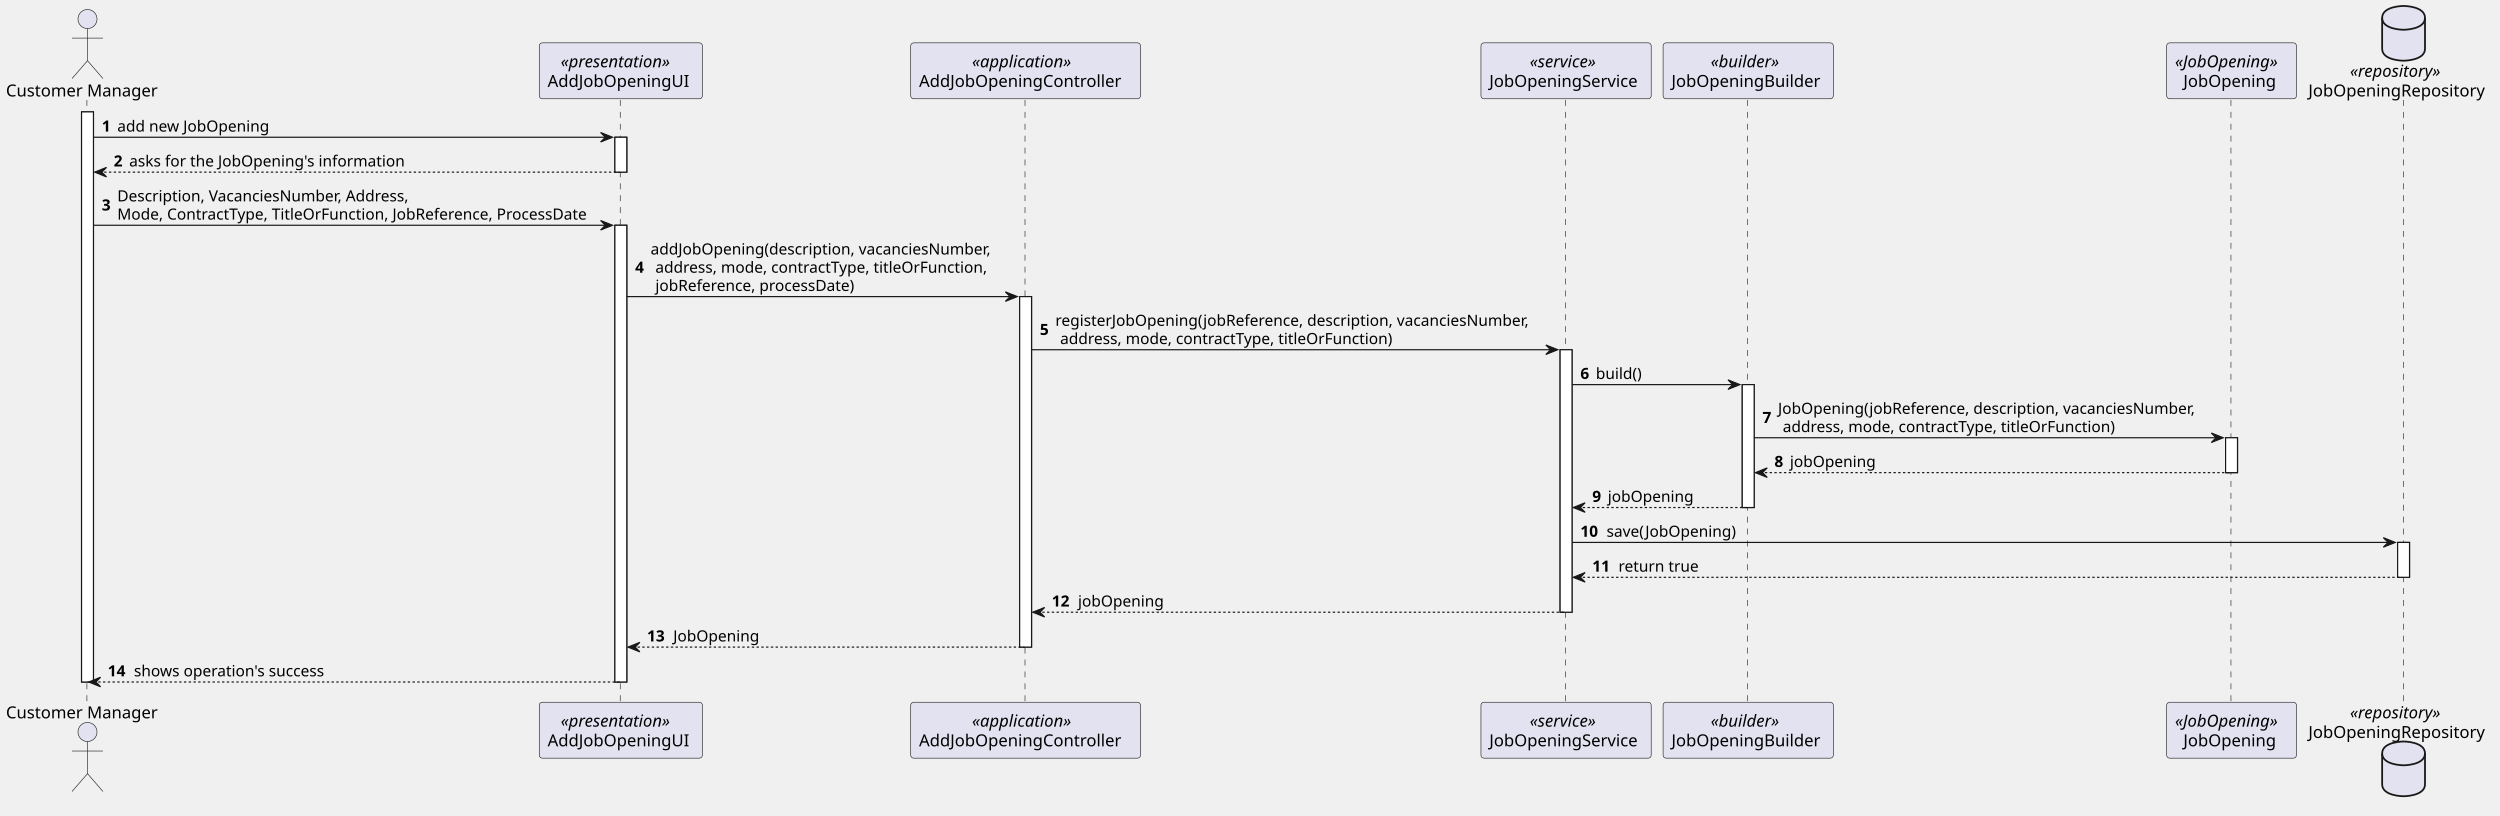
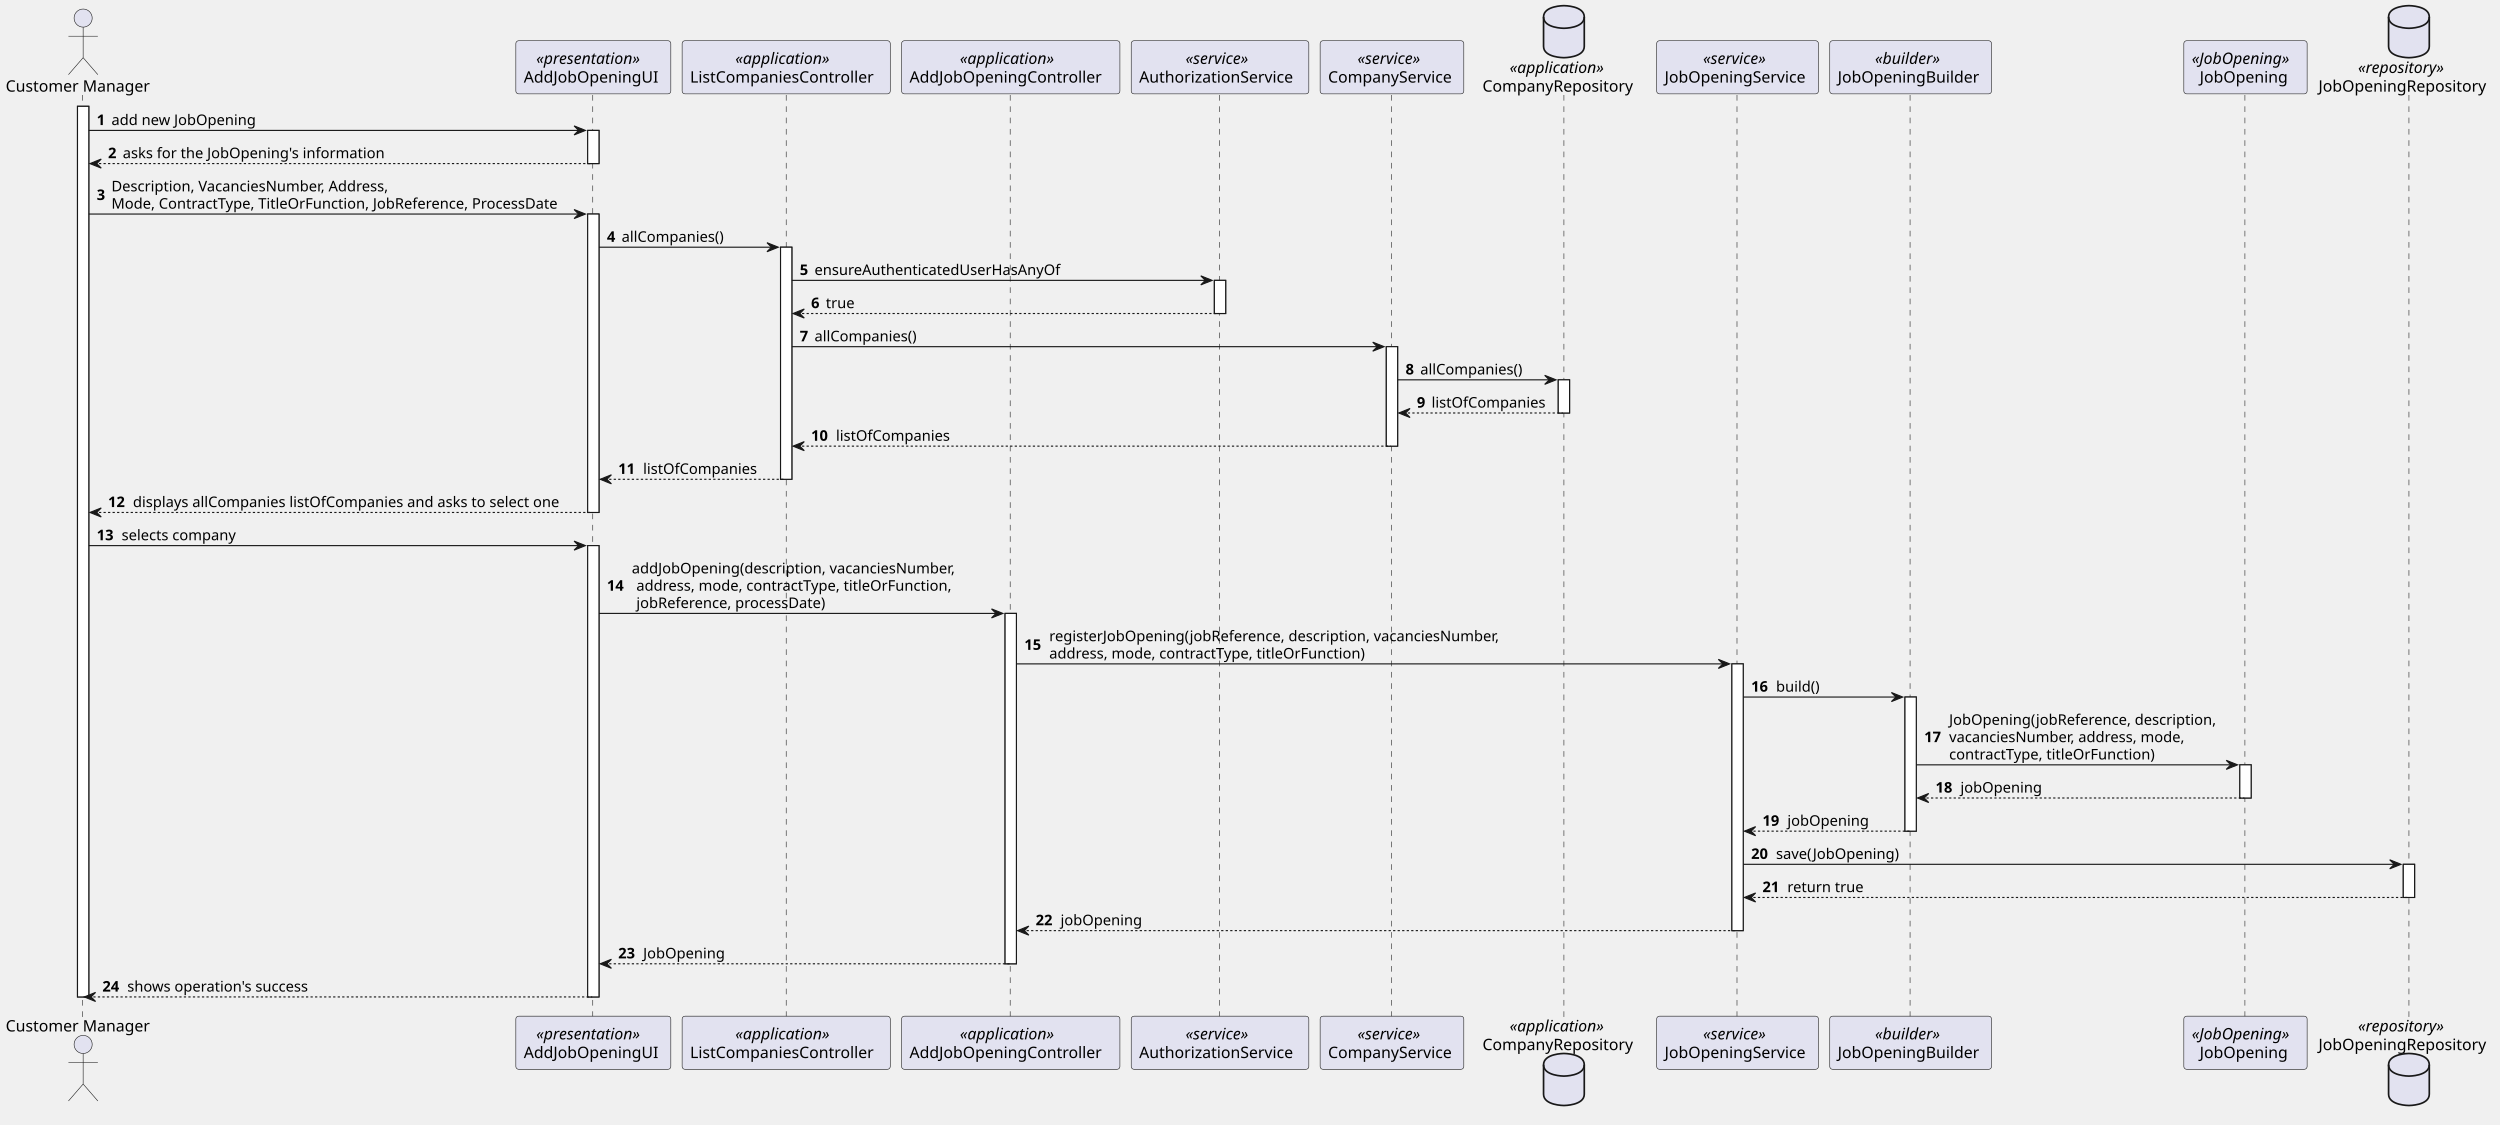
- <svg xmlns="http://www.w3.org/2000/svg" contentStyleType="text/css" height="685px" preserveAspectRatio="none" style="width:2100px;height:685px;background:#FFFFFF;" version="1.1" viewBox="0 0 2100 685" width="2100px" zoomAndPan="magnify">
+ <svg xmlns="http://www.w3.org/2000/svg" contentStyleType="text/css" height="994px" preserveAspectRatio="none" style="width:2210px;height:994px;background:#FFFFFF;" version="1.1" viewBox="0 0 2210 994" width="2210px" zoomAndPan="magnify">
  <defs />
  <g>
-     <rect fill="#FFFFFF" height="478.9" style="stroke:#181818;stroke-width:1.0;" width="10" x="68.5" y="93.977" />
-     <rect fill="#FFFFFF" height="29.311" style="stroke:#181818;stroke-width:1.0;" width="10" x="516.5" y="115.287" />
-     <rect fill="#FFFFFF" height="383.658" style="stroke:#181818;stroke-width:1.0;" width="10" x="516.5" y="189.219" />
-     <rect fill="#FFFFFF" height="294.416" style="stroke:#181818;stroke-width:1.0;" width="10" x="856.5" y="249.15" />
-     <rect fill="#FFFFFF" height="220.484" style="stroke:#181818;stroke-width:1.0;" width="10" x="1310.5" y="293.772" />
-     <rect fill="#FFFFFF" height="103.242" style="stroke:#181818;stroke-width:1.0;" width="10" x="1463.5" y="323.082" />
-     <rect fill="#FFFFFF" height="29.311" style="stroke:#181818;stroke-width:1.0;" width="10" x="1869.5" y="367.703" />
-     <rect fill="#FFFFFF" height="29.311" style="stroke:#181818;stroke-width:1.0;" width="10" x="2014" y="455.635" />
-     <line style="stroke:#181818;stroke-width:0.5;stroke-dasharray:5.0,5.0;" x1="73" x2="73" y1="83.977" y2="590.877" />
-     <line style="stroke:#181818;stroke-width:0.5;stroke-dasharray:5.0,5.0;" x1="521" x2="521" y1="83.977" y2="590.877" />
-     <line style="stroke:#181818;stroke-width:0.5;stroke-dasharray:5.0,5.0;" x1="861" x2="861" y1="83.977" y2="590.877" />
-     <line style="stroke:#181818;stroke-width:0.5;stroke-dasharray:5.0,5.0;" x1="1315" x2="1315" y1="83.977" y2="590.877" />
-     <line style="stroke:#181818;stroke-width:0.5;stroke-dasharray:5.0,5.0;" x1="1468" x2="1468" y1="83.977" y2="590.877" />
-     <line style="stroke:#181818;stroke-width:0.5;stroke-dasharray:5.0,5.0;" x1="1874" x2="1874" y1="83.977" y2="590.877" />
-     <line style="stroke:#181818;stroke-width:0.5;stroke-dasharray:5.0,5.0;" x1="2019" x2="2019" y1="83.977" y2="590.877" />
+     <rect fill="#FFFFFF" height="787.316" style="stroke:#181818;stroke-width:1.0;" width="10" x="68.5" y="93.977" />
+     <rect fill="#FFFFFF" height="29.311" style="stroke:#181818;stroke-width:1.0;" width="10" x="519.5" y="115.287" />
+     <rect fill="#FFFFFF" height="263.795" style="stroke:#181818;stroke-width:1.0;" width="10" x="519.5" y="189.219" />
+     <rect fill="#FFFFFF" height="398.969" style="stroke:#181818;stroke-width:1.0;" width="10" x="519.5" y="482.324" />
+     <rect fill="#FFFFFF" height="205.174" style="stroke:#181818;stroke-width:1.0;" width="10" x="690" y="218.529" />
+     <rect fill="#FFFFFF" height="309.727" style="stroke:#181818;stroke-width:1.0;" width="10" x="888.5" y="542.256" />
+     <rect fill="#FFFFFF" height="29.311" style="stroke:#181818;stroke-width:1.0;" width="10" x="1073.5" y="247.84" />
+     <rect fill="#FFFFFF" height="87.932" style="stroke:#181818;stroke-width:1.0;" width="10" x="1225.5" y="306.461" />
+     <rect fill="#FFFFFF" height="29.311" style="stroke:#181818;stroke-width:1.0;" width="10" x="1377.5" y="335.772" />
+     <rect fill="#FFFFFF" height="235.795" style="stroke:#181818;stroke-width:1.0;" width="10" x="1531" y="586.877" />
+     <rect fill="#FFFFFF" height="118.553" style="stroke:#181818;stroke-width:1.0;" width="10" x="1684" y="616.188" />
+     <rect fill="#FFFFFF" height="29.311" style="stroke:#181818;stroke-width:1.0;" width="10" x="1980" y="676.119" />
+     <rect fill="#FFFFFF" height="29.311" style="stroke:#181818;stroke-width:1.0;" width="10" x="2124.5" y="764.051" />
+     <line style="stroke:#181818;stroke-width:0.5;stroke-dasharray:5.0,5.0;" x1="73" x2="73" y1="83.977" y2="899.293" />
+     <line style="stroke:#181818;stroke-width:0.5;stroke-dasharray:5.0,5.0;" x1="524" x2="524" y1="83.977" y2="899.293" />
+     <line style="stroke:#181818;stroke-width:0.5;stroke-dasharray:5.0,5.0;" x1="695" x2="695" y1="83.977" y2="899.293" />
+     <line style="stroke:#181818;stroke-width:0.5;stroke-dasharray:5.0,5.0;" x1="893" x2="893" y1="83.977" y2="899.293" />
+     <line style="stroke:#181818;stroke-width:0.5;stroke-dasharray:5.0,5.0;" x1="1078" x2="1078" y1="83.977" y2="899.293" />
+     <line style="stroke:#181818;stroke-width:0.5;stroke-dasharray:5.0,5.0;" x1="1230" x2="1230" y1="83.977" y2="899.293" />
+     <line style="stroke:#181818;stroke-width:0.5;stroke-dasharray:5.0,5.0;" x1="1382.5" x2="1382.5" y1="83.977" y2="899.293" />
+     <line style="stroke:#181818;stroke-width:0.5;stroke-dasharray:5.0,5.0;" x1="1535.5" x2="1535.5" y1="83.977" y2="899.293" />
+     <line style="stroke:#181818;stroke-width:0.5;stroke-dasharray:5.0,5.0;" x1="1688.5" x2="1688.5" y1="83.977" y2="899.293" />
+     <line style="stroke:#181818;stroke-width:0.5;stroke-dasharray:5.0,5.0;" x1="1984.5" x2="1984.5" y1="83.977" y2="899.293" />
+     <line style="stroke:#181818;stroke-width:0.5;stroke-dasharray:5.0,5.0;" x1="2129.5" x2="2129.5" y1="83.977" y2="899.293" />
    <text fill="#000000" font-family="sans-serif" font-size="14" lengthAdjust="spacing" textLength="131" x="5" y="81.023">Customer Manager</text>
    <ellipse cx="73.5" cy="15.988" fill="#E2E2F0" rx="8" ry="8" style="stroke:#181818;stroke-width:0.5;" />
    <path d="M73.5,23.988 L73.5,50.988 M60.5,31.988 L86.5,31.988 M73.5,50.988 L60.5,65.988 M73.5,50.988 L86.5,65.988 " fill="none" style="stroke:#181818;stroke-width:0.5;" />
-     <text fill="#000000" font-family="sans-serif" font-size="14" lengthAdjust="spacing" textLength="131" x="5" y="603.412">Customer Manager</text>
-     <ellipse cx="73.5" cy="614.865" fill="#E2E2F0" rx="8" ry="8" style="stroke:#181818;stroke-width:0.5;" />
-     <path d="M73.5,622.865 L73.5,649.865 M60.5,630.865 L86.5,630.865 M73.5,649.865 L60.5,664.865 M73.5,649.865 L86.5,664.865 " fill="none" style="stroke:#181818;stroke-width:0.5;" />
-     <rect fill="#E2E2F0" height="46.977" rx="2.5" ry="2.5" style="stroke:#181818;stroke-width:0.5;" width="137" x="453" y="36" />
-     <text fill="#000000" font-family="sans-serif" font-size="14" font-style="italic" lengthAdjust="spacing" textLength="101" x="471" y="56.535">«presentation»</text>
-     <text fill="#000000" font-family="sans-serif" font-size="14" lengthAdjust="spacing" textLength="123" x="460" y="73.023">AddJobOpeningUI</text>
-     <rect fill="#E2E2F0" height="46.977" rx="2.5" ry="2.5" style="stroke:#181818;stroke-width:0.5;" width="137" x="453" y="589.877" />
-     <text fill="#000000" font-family="sans-serif" font-size="14" font-style="italic" lengthAdjust="spacing" textLength="101" x="471" y="610.412">«presentation»</text>
-     <text fill="#000000" font-family="sans-serif" font-size="14" lengthAdjust="spacing" textLength="123" x="460" y="626.9">AddJobOpeningUI</text>
-     <rect fill="#E2E2F0" height="46.977" rx="2.5" ry="2.5" style="stroke:#181818;stroke-width:0.5;" width="193" x="765" y="36" />
-     <text fill="#000000" font-family="sans-serif" font-size="14" font-style="italic" lengthAdjust="spacing" textLength="90" x="816.5" y="56.535">«application»</text>
-     <text fill="#000000" font-family="sans-serif" font-size="14" lengthAdjust="spacing" textLength="179" x="772" y="73.023">AddJobOpeningController</text>
-     <rect fill="#E2E2F0" height="46.977" rx="2.5" ry="2.5" style="stroke:#181818;stroke-width:0.5;" width="193" x="765" y="589.877" />
-     <text fill="#000000" font-family="sans-serif" font-size="14" font-style="italic" lengthAdjust="spacing" textLength="90" x="816.5" y="610.412">«application»</text>
-     <text fill="#000000" font-family="sans-serif" font-size="14" lengthAdjust="spacing" textLength="179" x="772" y="626.9">AddJobOpeningController</text>
-     <rect fill="#E2E2F0" height="46.977" rx="2.5" ry="2.5" style="stroke:#181818;stroke-width:0.5;" width="143" x="1244" y="36" />
-     <text fill="#000000" font-family="sans-serif" font-size="14" font-style="italic" lengthAdjust="spacing" textLength="61" x="1285" y="56.535">«service»</text>
-     <text fill="#000000" font-family="sans-serif" font-size="14" lengthAdjust="spacing" textLength="129" x="1251" y="73.023">JobOpeningService</text>
-     <rect fill="#E2E2F0" height="46.977" rx="2.5" ry="2.5" style="stroke:#181818;stroke-width:0.5;" width="143" x="1244" y="589.877" />
-     <text fill="#000000" font-family="sans-serif" font-size="14" font-style="italic" lengthAdjust="spacing" textLength="61" x="1285" y="610.412">«service»</text>
-     <text fill="#000000" font-family="sans-serif" font-size="14" lengthAdjust="spacing" textLength="129" x="1251" y="626.9">JobOpeningService</text>
-     <rect fill="#E2E2F0" height="46.977" rx="2.5" ry="2.5" style="stroke:#181818;stroke-width:0.5;" width="143" x="1397" y="36" />
-     <text fill="#000000" font-family="sans-serif" font-size="14" font-style="italic" lengthAdjust="spacing" textLength="63" x="1437" y="56.535">«builder»</text>
-     <text fill="#000000" font-family="sans-serif" font-size="14" lengthAdjust="spacing" textLength="129" x="1404" y="73.023">JobOpeningBuilder</text>
-     <rect fill="#E2E2F0" height="46.977" rx="2.5" ry="2.5" style="stroke:#181818;stroke-width:0.5;" width="143" x="1397" y="589.877" />
-     <text fill="#000000" font-family="sans-serif" font-size="14" font-style="italic" lengthAdjust="spacing" textLength="63" x="1437" y="610.412">«builder»</text>
-     <text fill="#000000" font-family="sans-serif" font-size="14" lengthAdjust="spacing" textLength="129" x="1404" y="626.9">JobOpeningBuilder</text>
-     <rect fill="#E2E2F0" height="46.977" rx="2.5" ry="2.5" style="stroke:#181818;stroke-width:0.5;" width="109" x="1820" y="36" />
-     <text fill="#000000" font-family="sans-serif" font-size="14" font-style="italic" lengthAdjust="spacing" textLength="95" x="1827" y="56.535">«JobOpening»</text>
-     <text fill="#000000" font-family="sans-serif" font-size="14" lengthAdjust="spacing" textLength="81" x="1834" y="73.023">JobOpening</text>
-     <rect fill="#E2E2F0" height="46.977" rx="2.5" ry="2.5" style="stroke:#181818;stroke-width:0.5;" width="109" x="1820" y="589.877" />
-     <text fill="#000000" font-family="sans-serif" font-size="14" font-style="italic" lengthAdjust="spacing" textLength="95" x="1827" y="610.412">«JobOpening»</text>
-     <text fill="#000000" font-family="sans-serif" font-size="14" lengthAdjust="spacing" textLength="81" x="1834" y="626.9">JobOpening</text>
-     <text fill="#000000" font-family="sans-serif" font-size="14" font-style="italic" lengthAdjust="spacing" textLength="84" x="1974" y="64.535">«repository»</text>
-     <text fill="#000000" font-family="sans-serif" font-size="14" lengthAdjust="spacing" textLength="154" x="1939" y="81.023">JobOpeningRepository</text>
-     <path d="M2001,15 C2001,5 2019,5 2019,5 C2019,5 2037,5 2037,15 L2037,41 C2037,51 2019,51 2019,51 C2019,51 2001,51 2001,41 L2001,15 " fill="#E2E2F0" style="stroke:#181818;stroke-width:1.5;" />
-     <path d="M2001,15 C2001,25 2019,25 2019,25 C2019,25 2037,25 2037,15 " fill="none" style="stroke:#181818;stroke-width:1.5;" />
-     <text fill="#000000" font-family="sans-serif" font-size="14" font-style="italic" lengthAdjust="spacing" textLength="84" x="1974" y="603.412">«repository»</text>
-     <text fill="#000000" font-family="sans-serif" font-size="14" lengthAdjust="spacing" textLength="154" x="1939" y="619.9">JobOpeningRepository</text>
-     <path d="M2001,632.854 C2001,622.854 2019,622.854 2019,622.854 C2019,622.854 2037,622.854 2037,632.854 L2037,658.854 C2037,668.854 2019,668.854 2019,668.854 C2019,668.854 2001,668.854 2001,658.854 L2001,632.854 " fill="#E2E2F0" style="stroke:#181818;stroke-width:1.5;" />
-     <path d="M2001,632.854 C2001,642.854 2019,642.854 2019,642.854 C2019,642.854 2037,642.854 2037,632.854 " fill="none" style="stroke:#181818;stroke-width:1.5;" />
-     <rect fill="#FFFFFF" height="478.9" style="stroke:#181818;stroke-width:1.0;" width="10" x="68.5" y="93.977" />
-     <rect fill="#FFFFFF" height="29.311" style="stroke:#181818;stroke-width:1.0;" width="10" x="516.5" y="115.287" />
-     <rect fill="#FFFFFF" height="383.658" style="stroke:#181818;stroke-width:1.0;" width="10" x="516.5" y="189.219" />
-     <rect fill="#FFFFFF" height="294.416" style="stroke:#181818;stroke-width:1.0;" width="10" x="856.5" y="249.15" />
-     <rect fill="#FFFFFF" height="220.484" style="stroke:#181818;stroke-width:1.0;" width="10" x="1310.5" y="293.772" />
-     <rect fill="#FFFFFF" height="103.242" style="stroke:#181818;stroke-width:1.0;" width="10" x="1463.5" y="323.082" />
-     <rect fill="#FFFFFF" height="29.311" style="stroke:#181818;stroke-width:1.0;" width="10" x="1869.5" y="367.703" />
-     <rect fill="#FFFFFF" height="29.311" style="stroke:#181818;stroke-width:1.0;" width="10" x="2014" y="455.635" />
-     <polygon fill="#181818" points="504.5,111.287,514.5,115.287,504.5,119.287,508.5,115.287" style="stroke:#181818;stroke-width:1.0;" />
-     <line style="stroke:#181818;stroke-width:1.0;" x1="78.5" x2="510.5" y1="115.287" y2="115.287" />
+     <text fill="#000000" font-family="sans-serif" font-size="14" lengthAdjust="spacing" textLength="131" x="5" y="911.828">Customer Manager</text>
+     <ellipse cx="73.5" cy="923.281" fill="#E2E2F0" rx="8" ry="8" style="stroke:#181818;stroke-width:0.5;" />
+     <path d="M73.5,931.281 L73.5,958.281 M60.5,939.281 L86.5,939.281 M73.5,958.281 L60.5,973.281 M73.5,958.281 L86.5,973.281 " fill="none" style="stroke:#181818;stroke-width:0.5;" />
+     <rect fill="#E2E2F0" height="46.977" rx="2.5" ry="2.5" style="stroke:#181818;stroke-width:0.5;" width="137" x="456" y="36" />
+     <text fill="#000000" font-family="sans-serif" font-size="14" font-style="italic" lengthAdjust="spacing" textLength="101" x="474" y="56.535">«presentation»</text>
+     <text fill="#000000" font-family="sans-serif" font-size="14" lengthAdjust="spacing" textLength="123" x="463" y="73.023">AddJobOpeningUI</text>
+     <rect fill="#E2E2F0" height="46.977" rx="2.5" ry="2.5" style="stroke:#181818;stroke-width:0.5;" width="137" x="456" y="898.293" />
+     <text fill="#000000" font-family="sans-serif" font-size="14" font-style="italic" lengthAdjust="spacing" textLength="101" x="474" y="918.828">«presentation»</text>
+     <text fill="#000000" font-family="sans-serif" font-size="14" lengthAdjust="spacing" textLength="123" x="463" y="935.316">AddJobOpeningUI</text>
+     <rect fill="#E2E2F0" height="46.977" rx="2.5" ry="2.5" style="stroke:#181818;stroke-width:0.5;" width="184" x="603" y="36" />
+     <text fill="#000000" font-family="sans-serif" font-size="14" font-style="italic" lengthAdjust="spacing" textLength="90" x="650" y="56.535">«application»</text>
+     <text fill="#000000" font-family="sans-serif" font-size="14" lengthAdjust="spacing" textLength="170" x="610" y="73.023">ListCompaniesController</text>
+     <rect fill="#E2E2F0" height="46.977" rx="2.5" ry="2.5" style="stroke:#181818;stroke-width:0.5;" width="184" x="603" y="898.293" />
+     <text fill="#000000" font-family="sans-serif" font-size="14" font-style="italic" lengthAdjust="spacing" textLength="90" x="650" y="918.828">«application»</text>
+     <text fill="#000000" font-family="sans-serif" font-size="14" lengthAdjust="spacing" textLength="170" x="610" y="935.316">ListCompaniesController</text>
+     <rect fill="#E2E2F0" height="46.977" rx="2.5" ry="2.5" style="stroke:#181818;stroke-width:0.5;" width="193" x="797" y="36" />
+     <text fill="#000000" font-family="sans-serif" font-size="14" font-style="italic" lengthAdjust="spacing" textLength="90" x="848.5" y="56.535">«application»</text>
+     <text fill="#000000" font-family="sans-serif" font-size="14" lengthAdjust="spacing" textLength="179" x="804" y="73.023">AddJobOpeningController</text>
+     <rect fill="#E2E2F0" height="46.977" rx="2.5" ry="2.5" style="stroke:#181818;stroke-width:0.5;" width="193" x="797" y="898.293" />
+     <text fill="#000000" font-family="sans-serif" font-size="14" font-style="italic" lengthAdjust="spacing" textLength="90" x="848.5" y="918.828">«application»</text>
+     <text fill="#000000" font-family="sans-serif" font-size="14" lengthAdjust="spacing" textLength="179" x="804" y="935.316">AddJobOpeningController</text>
+     <rect fill="#E2E2F0" height="46.977" rx="2.5" ry="2.5" style="stroke:#181818;stroke-width:0.5;" width="157" x="1000" y="36" />
+     <text fill="#000000" font-family="sans-serif" font-size="14" font-style="italic" lengthAdjust="spacing" textLength="61" x="1048" y="56.535">«service»</text>
+     <text fill="#000000" font-family="sans-serif" font-size="14" lengthAdjust="spacing" textLength="143" x="1007" y="73.023">AuthorizationService</text>
+     <rect fill="#E2E2F0" height="46.977" rx="2.5" ry="2.5" style="stroke:#181818;stroke-width:0.5;" width="157" x="1000" y="898.293" />
+     <text fill="#000000" font-family="sans-serif" font-size="14" font-style="italic" lengthAdjust="spacing" textLength="61" x="1048" y="918.828">«service»</text>
+     <text fill="#000000" font-family="sans-serif" font-size="14" lengthAdjust="spacing" textLength="143" x="1007" y="935.316">AuthorizationService</text>
+     <rect fill="#E2E2F0" height="46.977" rx="2.5" ry="2.5" style="stroke:#181818;stroke-width:0.5;" width="127" x="1167" y="36" />
+     <text fill="#000000" font-family="sans-serif" font-size="14" font-style="italic" lengthAdjust="spacing" textLength="61" x="1200" y="56.535">«service»</text>
+     <text fill="#000000" font-family="sans-serif" font-size="14" lengthAdjust="spacing" textLength="113" x="1174" y="73.023">CompanyService</text>
+     <rect fill="#E2E2F0" height="46.977" rx="2.5" ry="2.5" style="stroke:#181818;stroke-width:0.5;" width="127" x="1167" y="898.293" />
+     <text fill="#000000" font-family="sans-serif" font-size="14" font-style="italic" lengthAdjust="spacing" textLength="61" x="1200" y="918.828">«service»</text>
+     <text fill="#000000" font-family="sans-serif" font-size="14" lengthAdjust="spacing" textLength="113" x="1174" y="935.316">CompanyService</text>
+     <text fill="#000000" font-family="sans-serif" font-size="14" font-style="italic" lengthAdjust="spacing" textLength="90" x="1334.5" y="64.535">«application»</text>
+     <text fill="#000000" font-family="sans-serif" font-size="14" lengthAdjust="spacing" textLength="138" x="1310.5" y="81.023">CompanyRepository</text>
+     <path d="M1364.5,15 C1364.5,5 1382.5,5 1382.5,5 C1382.5,5 1400.5,5 1400.5,15 L1400.5,41 C1400.5,51 1382.5,51 1382.5,51 C1382.5,51 1364.5,51 1364.5,41 L1364.5,15 " fill="#E2E2F0" style="stroke:#181818;stroke-width:1.5;" />
+     <path d="M1364.5,15 C1364.5,25 1382.5,25 1382.5,25 C1382.5,25 1400.5,25 1400.5,15 " fill="none" style="stroke:#181818;stroke-width:1.5;" />
+     <text fill="#000000" font-family="sans-serif" font-size="14" font-style="italic" lengthAdjust="spacing" textLength="90" x="1334.5" y="911.828">«application»</text>
+     <text fill="#000000" font-family="sans-serif" font-size="14" lengthAdjust="spacing" textLength="138" x="1310.5" y="928.316">CompanyRepository</text>
+     <path d="M1364.5,941.269 C1364.5,931.269 1382.5,931.269 1382.5,931.269 C1382.5,931.269 1400.5,931.269 1400.5,941.269 L1400.5,967.269 C1400.5,977.269 1382.5,977.269 1382.5,977.269 C1382.5,977.269 1364.5,977.269 1364.5,967.269 L1364.5,941.269 " fill="#E2E2F0" style="stroke:#181818;stroke-width:1.5;" />
+     <path d="M1364.5,941.269 C1364.5,951.269 1382.5,951.269 1382.5,951.269 C1382.5,951.269 1400.5,951.269 1400.5,941.269 " fill="none" style="stroke:#181818;stroke-width:1.5;" />
+     <rect fill="#E2E2F0" height="46.977" rx="2.5" ry="2.5" style="stroke:#181818;stroke-width:0.5;" width="143" x="1464.5" y="36" />
+     <text fill="#000000" font-family="sans-serif" font-size="14" font-style="italic" lengthAdjust="spacing" textLength="61" x="1505.5" y="56.535">«service»</text>
+     <text fill="#000000" font-family="sans-serif" font-size="14" lengthAdjust="spacing" textLength="129" x="1471.5" y="73.023">JobOpeningService</text>
+     <rect fill="#E2E2F0" height="46.977" rx="2.5" ry="2.5" style="stroke:#181818;stroke-width:0.5;" width="143" x="1464.5" y="898.293" />
+     <text fill="#000000" font-family="sans-serif" font-size="14" font-style="italic" lengthAdjust="spacing" textLength="61" x="1505.5" y="918.828">«service»</text>
+     <text fill="#000000" font-family="sans-serif" font-size="14" lengthAdjust="spacing" textLength="129" x="1471.5" y="935.316">JobOpeningService</text>
+     <rect fill="#E2E2F0" height="46.977" rx="2.5" ry="2.5" style="stroke:#181818;stroke-width:0.5;" width="143" x="1617.5" y="36" />
+     <text fill="#000000" font-family="sans-serif" font-size="14" font-style="italic" lengthAdjust="spacing" textLength="63" x="1657.5" y="56.535">«builder»</text>
+     <text fill="#000000" font-family="sans-serif" font-size="14" lengthAdjust="spacing" textLength="129" x="1624.5" y="73.023">JobOpeningBuilder</text>
+     <rect fill="#E2E2F0" height="46.977" rx="2.5" ry="2.5" style="stroke:#181818;stroke-width:0.5;" width="143" x="1617.5" y="898.293" />
+     <text fill="#000000" font-family="sans-serif" font-size="14" font-style="italic" lengthAdjust="spacing" textLength="63" x="1657.5" y="918.828">«builder»</text>
+     <text fill="#000000" font-family="sans-serif" font-size="14" lengthAdjust="spacing" textLength="129" x="1624.5" y="935.316">JobOpeningBuilder</text>
+     <rect fill="#E2E2F0" height="46.977" rx="2.5" ry="2.5" style="stroke:#181818;stroke-width:0.5;" width="109" x="1930.5" y="36" />
+     <text fill="#000000" font-family="sans-serif" font-size="14" font-style="italic" lengthAdjust="spacing" textLength="95" x="1937.5" y="56.535">«JobOpening»</text>
+     <text fill="#000000" font-family="sans-serif" font-size="14" lengthAdjust="spacing" textLength="81" x="1944.5" y="73.023">JobOpening</text>
+     <rect fill="#E2E2F0" height="46.977" rx="2.5" ry="2.5" style="stroke:#181818;stroke-width:0.5;" width="109" x="1930.5" y="898.293" />
+     <text fill="#000000" font-family="sans-serif" font-size="14" font-style="italic" lengthAdjust="spacing" textLength="95" x="1937.5" y="918.828">«JobOpening»</text>
+     <text fill="#000000" font-family="sans-serif" font-size="14" lengthAdjust="spacing" textLength="81" x="1944.5" y="935.316">JobOpening</text>
+     <text fill="#000000" font-family="sans-serif" font-size="14" font-style="italic" lengthAdjust="spacing" textLength="84" x="2084.5" y="64.535">«repository»</text>
+     <text fill="#000000" font-family="sans-serif" font-size="14" lengthAdjust="spacing" textLength="154" x="2049.5" y="81.023">JobOpeningRepository</text>
+     <path d="M2111.5,15 C2111.5,5 2129.5,5 2129.5,5 C2129.5,5 2147.5,5 2147.5,15 L2147.5,41 C2147.5,51 2129.5,51 2129.5,51 C2129.5,51 2111.5,51 2111.5,41 L2111.5,15 " fill="#E2E2F0" style="stroke:#181818;stroke-width:1.5;" />
+     <path d="M2111.5,15 C2111.5,25 2129.5,25 2129.5,25 C2129.5,25 2147.5,25 2147.5,15 " fill="none" style="stroke:#181818;stroke-width:1.5;" />
+     <text fill="#000000" font-family="sans-serif" font-size="14" font-style="italic" lengthAdjust="spacing" textLength="84" x="2084.5" y="911.828">«repository»</text>
+     <text fill="#000000" font-family="sans-serif" font-size="14" lengthAdjust="spacing" textLength="154" x="2049.5" y="928.316">JobOpeningRepository</text>
+     <path d="M2111.5,941.269 C2111.5,931.269 2129.5,931.269 2129.5,931.269 C2129.5,931.269 2147.5,931.269 2147.5,941.269 L2147.5,967.269 C2147.5,977.269 2129.5,977.269 2129.5,977.269 C2129.5,977.269 2111.5,977.269 2111.5,967.269 L2111.5,941.269 " fill="#E2E2F0" style="stroke:#181818;stroke-width:1.5;" />
+     <path d="M2111.5,941.269 C2111.5,951.269 2129.5,951.269 2129.5,951.269 C2129.5,951.269 2147.5,951.269 2147.5,941.269 " fill="none" style="stroke:#181818;stroke-width:1.5;" />
+     <rect fill="#FFFFFF" height="787.316" style="stroke:#181818;stroke-width:1.0;" width="10" x="68.5" y="93.977" />
+     <rect fill="#FFFFFF" height="29.311" style="stroke:#181818;stroke-width:1.0;" width="10" x="519.5" y="115.287" />
+     <rect fill="#FFFFFF" height="263.795" style="stroke:#181818;stroke-width:1.0;" width="10" x="519.5" y="189.219" />
+     <rect fill="#FFFFFF" height="398.969" style="stroke:#181818;stroke-width:1.0;" width="10" x="519.5" y="482.324" />
+     <rect fill="#FFFFFF" height="205.174" style="stroke:#181818;stroke-width:1.0;" width="10" x="690" y="218.529" />
+     <rect fill="#FFFFFF" height="309.727" style="stroke:#181818;stroke-width:1.0;" width="10" x="888.5" y="542.256" />
+     <rect fill="#FFFFFF" height="29.311" style="stroke:#181818;stroke-width:1.0;" width="10" x="1073.5" y="247.84" />
+     <rect fill="#FFFFFF" height="87.932" style="stroke:#181818;stroke-width:1.0;" width="10" x="1225.5" y="306.461" />
+     <rect fill="#FFFFFF" height="29.311" style="stroke:#181818;stroke-width:1.0;" width="10" x="1377.5" y="335.772" />
+     <rect fill="#FFFFFF" height="235.795" style="stroke:#181818;stroke-width:1.0;" width="10" x="1531" y="586.877" />
+     <rect fill="#FFFFFF" height="118.553" style="stroke:#181818;stroke-width:1.0;" width="10" x="1684" y="616.188" />
+     <rect fill="#FFFFFF" height="29.311" style="stroke:#181818;stroke-width:1.0;" width="10" x="1980" y="676.119" />
+     <rect fill="#FFFFFF" height="29.311" style="stroke:#181818;stroke-width:1.0;" width="10" x="2124.5" y="764.051" />
+     <polygon fill="#181818" points="507.5,111.287,517.5,115.287,507.5,119.287,511.5,115.287" style="stroke:#181818;stroke-width:1.0;" />
+     <line style="stroke:#181818;stroke-width:1.0;" x1="78.5" x2="513.5" y1="115.287" y2="115.287" />
    <text fill="#000000" font-family="sans-serif" font-size="13" font-weight="bold" lengthAdjust="spacing" textLength="9" x="85.5" y="110.545">1</text>
    <text fill="#000000" font-family="sans-serif" font-size="13" lengthAdjust="spacing" textLength="129" x="98.5" y="110.545">add new JobOpening</text>
    <polygon fill="#181818" points="89.5,140.598,79.5,144.598,89.5,148.598,85.5,144.598" style="stroke:#181818;stroke-width:1.0;" />
-     <line style="stroke:#181818;stroke-width:1.0;stroke-dasharray:2.0,2.0;" x1="83.5" x2="520.5" y1="144.598" y2="144.598" />
+     <line style="stroke:#181818;stroke-width:1.0;stroke-dasharray:2.0,2.0;" x1="83.5" x2="523.5" y1="144.598" y2="144.598" />
    <text fill="#000000" font-family="sans-serif" font-size="13" font-weight="bold" lengthAdjust="spacing" textLength="9" x="95.5" y="139.856">2</text>
    <text fill="#000000" font-family="sans-serif" font-size="13" lengthAdjust="spacing" textLength="240" x="108.5" y="139.856">asks for the JobOpening's information</text>
-     <polygon fill="#181818" points="504.5,185.219,514.5,189.219,504.5,193.219,508.5,189.219" style="stroke:#181818;stroke-width:1.0;" />
-     <line style="stroke:#181818;stroke-width:1.0;" x1="78.5" x2="510.5" y1="189.219" y2="189.219" />
+     <polygon fill="#181818" points="507.5,185.219,517.5,189.219,507.5,193.219,511.5,189.219" style="stroke:#181818;stroke-width:1.0;" />
+     <line style="stroke:#181818;stroke-width:1.0;" x1="78.5" x2="513.5" y1="189.219" y2="189.219" />
    <text fill="#000000" font-family="sans-serif" font-size="13" font-weight="bold" lengthAdjust="spacing" textLength="9" x="85.5" y="176.821">3</text>
    <text fill="#000000" font-family="sans-serif" font-size="13" lengthAdjust="spacing" textLength="256" x="98.5" y="169.166">Description, VacanciesNumber, Address,</text>
    <text fill="#000000" font-family="sans-serif" font-size="13" lengthAdjust="spacing" textLength="406" x="98.5" y="184.477">Mode, ContractType, TitleOrFunction, JobReference, ProcessDate</text>
-     <polygon fill="#181818" points="844.5,245.15,854.5,249.15,844.5,253.15,848.5,249.15" style="stroke:#181818;stroke-width:1.0;" />
-     <line style="stroke:#181818;stroke-width:1.0;" x1="526.5" x2="850.5" y1="249.15" y2="249.15" />
-     <text fill="#000000" font-family="sans-serif" font-size="13" font-weight="bold" lengthAdjust="spacing" textLength="9" x="533.5" y="229.098">4</text>
-     <text fill="#000000" font-family="sans-serif" font-size="13" lengthAdjust="spacing" textLength="294" x="546.5" y="213.787">addJobOpening(description, vacanciesNumber,</text>
-     <text fill="#000000" font-family="sans-serif" font-size="13" lengthAdjust="spacing" textLength="289" x="550.5" y="229.098">address, mode, contractType, titleOrFunction,</text>
-     <text fill="#000000" font-family="sans-serif" font-size="13" lengthAdjust="spacing" textLength="171" x="550.5" y="244.408">jobReference, processDate)</text>
-     <polygon fill="#181818" points="1298.5,289.772,1308.5,293.772,1298.5,297.772,1302.5,293.772" style="stroke:#181818;stroke-width:1.0;" />
-     <line style="stroke:#181818;stroke-width:1.0;" x1="866.5" x2="1304.5" y1="293.772" y2="293.772" />
-     <text fill="#000000" font-family="sans-serif" font-size="13" font-weight="bold" lengthAdjust="spacing" textLength="9" x="873.5" y="281.374">5</text>
-     <text fill="#000000" font-family="sans-serif" font-size="13" lengthAdjust="spacing" textLength="408" x="886.5" y="273.719">registerJobOpening(jobReference, description, vacanciesNumber,</text>
-     <text fill="#000000" font-family="sans-serif" font-size="13" lengthAdjust="spacing" textLength="289" x="890.5" y="289.029">address, mode, contractType, titleOrFunction)</text>
-     <polygon fill="#181818" points="1451.5,319.082,1461.5,323.082,1451.5,327.082,1455.5,323.082" style="stroke:#181818;stroke-width:1.0;" />
-     <line style="stroke:#181818;stroke-width:1.0;" x1="1320.5" x2="1457.5" y1="323.082" y2="323.082" />
-     <text fill="#000000" font-family="sans-serif" font-size="13" font-weight="bold" lengthAdjust="spacing" textLength="9" x="1327.5" y="318.34">6</text>
-     <text fill="#000000" font-family="sans-serif" font-size="13" lengthAdjust="spacing" textLength="40" x="1340.5" y="318.34">build()</text>
-     <polygon fill="#181818" points="1857.5,363.703,1867.5,367.703,1857.5,371.703,1861.5,367.703" style="stroke:#181818;stroke-width:1.0;" />
-     <line style="stroke:#181818;stroke-width:1.0;" x1="1473.5" x2="1863.5" y1="367.703" y2="367.703" />
-     <text fill="#000000" font-family="sans-serif" font-size="13" font-weight="bold" lengthAdjust="spacing" textLength="9" x="1480.5" y="355.306">7</text>
-     <text fill="#000000" font-family="sans-serif" font-size="13" lengthAdjust="spacing" textLength="360" x="1493.5" y="347.65">JobOpening(jobReference, description, vacanciesNumber,</text>
-     <text fill="#000000" font-family="sans-serif" font-size="13" lengthAdjust="spacing" textLength="289" x="1497.5" y="362.961">address, mode, contractType, titleOrFunction)</text>
-     <polygon fill="#181818" points="1484.5,393.014,1474.5,397.014,1484.5,401.014,1480.5,397.014" style="stroke:#181818;stroke-width:1.0;" />
-     <line style="stroke:#181818;stroke-width:1.0;stroke-dasharray:2.0,2.0;" x1="1478.5" x2="1873.5" y1="397.014" y2="397.014" />
-     <text fill="#000000" font-family="sans-serif" font-size="13" font-weight="bold" lengthAdjust="spacing" textLength="9" x="1490.5" y="392.272">8</text>
-     <text fill="#000000" font-family="sans-serif" font-size="13" lengthAdjust="spacing" textLength="73" x="1503.5" y="392.272">jobOpening</text>
-     <polygon fill="#181818" points="1331.5,422.324,1321.5,426.324,1331.5,430.324,1327.5,426.324" style="stroke:#181818;stroke-width:1.0;" />
-     <line style="stroke:#181818;stroke-width:1.0;stroke-dasharray:2.0,2.0;" x1="1325.5" x2="1467.5" y1="426.324" y2="426.324" />
-     <text fill="#000000" font-family="sans-serif" font-size="13" font-weight="bold" lengthAdjust="spacing" textLength="9" x="1337.5" y="421.582">9</text>
-     <text fill="#000000" font-family="sans-serif" font-size="13" lengthAdjust="spacing" textLength="73" x="1350.5" y="421.582">jobOpening</text>
-     <polygon fill="#181818" points="2002,451.635,2012,455.635,2002,459.635,2006,455.635" style="stroke:#181818;stroke-width:1.0;" />
-     <line style="stroke:#181818;stroke-width:1.0;" x1="1320.5" x2="2008" y1="455.635" y2="455.635" />
-     <text fill="#000000" font-family="sans-serif" font-size="13" font-weight="bold" lengthAdjust="spacing" textLength="18" x="1327.5" y="450.893">10</text>
-     <text fill="#000000" font-family="sans-serif" font-size="13" lengthAdjust="spacing" textLength="109" x="1349.5" y="450.893">save(JobOpening)</text>
-     <polygon fill="#181818" points="1331.5,480.945,1321.5,484.945,1331.5,488.945,1327.5,484.945" style="stroke:#181818;stroke-width:1.0;" />
-     <line style="stroke:#181818;stroke-width:1.0;stroke-dasharray:2.0,2.0;" x1="1325.5" x2="2018" y1="484.945" y2="484.945" />
-     <text fill="#000000" font-family="sans-serif" font-size="13" font-weight="bold" lengthAdjust="spacing" textLength="18" x="1337.5" y="480.203">11</text>
-     <text fill="#000000" font-family="sans-serif" font-size="13" lengthAdjust="spacing" textLength="67" x="1359.5" y="480.203">return true</text>
-     <polygon fill="#181818" points="877.5,510.256,867.5,514.256,877.5,518.256,873.5,514.256" style="stroke:#181818;stroke-width:1.0;" />
-     <line style="stroke:#181818;stroke-width:1.0;stroke-dasharray:2.0,2.0;" x1="871.5" x2="1314.5" y1="514.256" y2="514.256" />
-     <text fill="#000000" font-family="sans-serif" font-size="13" font-weight="bold" lengthAdjust="spacing" textLength="18" x="883.5" y="509.514">12</text>
-     <text fill="#000000" font-family="sans-serif" font-size="13" lengthAdjust="spacing" textLength="73" x="905.5" y="509.514">jobOpening</text>
-     <polygon fill="#181818" points="537.5,539.566,527.5,543.566,537.5,547.566,533.5,543.566" style="stroke:#181818;stroke-width:1.0;" />
-     <line style="stroke:#181818;stroke-width:1.0;stroke-dasharray:2.0,2.0;" x1="531.5" x2="860.5" y1="543.566" y2="543.566" />
-     <text fill="#000000" font-family="sans-serif" font-size="13" font-weight="bold" lengthAdjust="spacing" textLength="18" x="543.5" y="538.824">13</text>
-     <text fill="#000000" font-family="sans-serif" font-size="13" lengthAdjust="spacing" textLength="73" x="565.5" y="538.824">JobOpening</text>
-     <polygon fill="#181818" points="84.5,568.877,74.5,572.877,84.5,576.877,80.5,572.877" style="stroke:#181818;stroke-width:1.0;" />
-     <line style="stroke:#181818;stroke-width:1.0;stroke-dasharray:2.0,2.0;" x1="78.5" x2="520.5" y1="572.877" y2="572.877" />
-     <text fill="#000000" font-family="sans-serif" font-size="13" font-weight="bold" lengthAdjust="spacing" textLength="18" x="90.5" y="568.135">14</text>
-     <text fill="#000000" font-family="sans-serif" font-size="13" lengthAdjust="spacing" textLength="168" x="112.5" y="568.135">shows operation's success</text>
+     <polygon fill="#181818" points="678,214.529,688,218.529,678,222.529,682,218.529" style="stroke:#181818;stroke-width:1.0;" />
+     <line style="stroke:#181818;stroke-width:1.0;" x1="529.5" x2="684" y1="218.529" y2="218.529" />
+     <text fill="#000000" font-family="sans-serif" font-size="13" font-weight="bold" lengthAdjust="spacing" textLength="9" x="536.5" y="213.787">4</text>
+     <text fill="#000000" font-family="sans-serif" font-size="13" lengthAdjust="spacing" textLength="93" x="549.5" y="213.787">allCompanies()</text>
+     <polygon fill="#181818" points="1061.5,243.84,1071.5,247.84,1061.5,251.84,1065.5,247.84" style="stroke:#181818;stroke-width:1.0;" />
+     <line style="stroke:#181818;stroke-width:1.0;" x1="700" x2="1067.5" y1="247.84" y2="247.84" />
+     <text fill="#000000" font-family="sans-serif" font-size="13" font-weight="bold" lengthAdjust="spacing" textLength="9" x="707" y="243.098">5</text>
+     <text fill="#000000" font-family="sans-serif" font-size="13" lengthAdjust="spacing" textLength="221" x="720" y="243.098">ensureAuthenticatedUserHasAnyOf</text>
+     <polygon fill="#181818" points="711,273.15,701,277.15,711,281.15,707,277.15" style="stroke:#181818;stroke-width:1.0;" />
+     <line style="stroke:#181818;stroke-width:1.0;stroke-dasharray:2.0,2.0;" x1="705" x2="1077.5" y1="277.15" y2="277.15" />
+     <text fill="#000000" font-family="sans-serif" font-size="13" font-weight="bold" lengthAdjust="spacing" textLength="9" x="717" y="272.408">6</text>
+     <text fill="#000000" font-family="sans-serif" font-size="13" lengthAdjust="spacing" textLength="25" x="730" y="272.408">true</text>
+     <polygon fill="#181818" points="1213.5,302.461,1223.5,306.461,1213.5,310.461,1217.5,306.461" style="stroke:#181818;stroke-width:1.0;" />
+     <line style="stroke:#181818;stroke-width:1.0;" x1="700" x2="1219.5" y1="306.461" y2="306.461" />
+     <text fill="#000000" font-family="sans-serif" font-size="13" font-weight="bold" lengthAdjust="spacing" textLength="9" x="707" y="301.719">7</text>
+     <text fill="#000000" font-family="sans-serif" font-size="13" lengthAdjust="spacing" textLength="93" x="720" y="301.719">allCompanies()</text>
+     <polygon fill="#181818" points="1365.5,331.772,1375.5,335.772,1365.5,339.772,1369.5,335.772" style="stroke:#181818;stroke-width:1.0;" />
+     <line style="stroke:#181818;stroke-width:1.0;" x1="1235.5" x2="1371.5" y1="335.772" y2="335.772" />
+     <text fill="#000000" font-family="sans-serif" font-size="13" font-weight="bold" lengthAdjust="spacing" textLength="9" x="1242.5" y="331.029">8</text>
+     <text fill="#000000" font-family="sans-serif" font-size="13" lengthAdjust="spacing" textLength="93" x="1255.5" y="331.029">allCompanies()</text>
+     <polygon fill="#181818" points="1246.5,361.082,1236.5,365.082,1246.5,369.082,1242.5,365.082" style="stroke:#181818;stroke-width:1.0;" />
+     <line style="stroke:#181818;stroke-width:1.0;stroke-dasharray:2.0,2.0;" x1="1240.5" x2="1381.5" y1="365.082" y2="365.082" />
+     <text fill="#000000" font-family="sans-serif" font-size="13" font-weight="bold" lengthAdjust="spacing" textLength="9" x="1252.5" y="360.34">9</text>
+     <text fill="#000000" font-family="sans-serif" font-size="13" lengthAdjust="spacing" textLength="105" x="1265.5" y="360.34">listOfCompanies</text>
+     <polygon fill="#181818" points="711,390.393,701,394.393,711,398.393,707,394.393" style="stroke:#181818;stroke-width:1.0;" />
+     <line style="stroke:#181818;stroke-width:1.0;stroke-dasharray:2.0,2.0;" x1="705" x2="1229.5" y1="394.393" y2="394.393" />
+     <text fill="#000000" font-family="sans-serif" font-size="13" font-weight="bold" lengthAdjust="spacing" textLength="18" x="717" y="389.65">10</text>
+     <text fill="#000000" font-family="sans-serif" font-size="13" lengthAdjust="spacing" textLength="105" x="739" y="389.65">listOfCompanies</text>
+     <polygon fill="#181818" points="540.5,419.703,530.5,423.703,540.5,427.703,536.5,423.703" style="stroke:#181818;stroke-width:1.0;" />
+     <line style="stroke:#181818;stroke-width:1.0;stroke-dasharray:2.0,2.0;" x1="534.5" x2="694" y1="423.703" y2="423.703" />
+     <text fill="#000000" font-family="sans-serif" font-size="13" font-weight="bold" lengthAdjust="spacing" textLength="18" x="546.5" y="418.961">11</text>
+     <text fill="#000000" font-family="sans-serif" font-size="13" lengthAdjust="spacing" textLength="105" x="568.5" y="418.961">listOfCompanies</text>
+     <polygon fill="#181818" points="89.5,449.014,79.5,453.014,89.5,457.014,85.5,453.014" style="stroke:#181818;stroke-width:1.0;" />
+     <line style="stroke:#181818;stroke-width:1.0;stroke-dasharray:2.0,2.0;" x1="83.5" x2="523.5" y1="453.014" y2="453.014" />
+     <text fill="#000000" font-family="sans-serif" font-size="13" font-weight="bold" lengthAdjust="spacing" textLength="18" x="95.5" y="448.272">12</text>
+     <text fill="#000000" font-family="sans-serif" font-size="13" lengthAdjust="spacing" textLength="395" x="117.5" y="448.272">displays allCompanies listOfCompanies and asks to select one</text>
+     <polygon fill="#181818" points="507.5,478.324,517.5,482.324,507.5,486.324,511.5,482.324" style="stroke:#181818;stroke-width:1.0;" />
+     <line style="stroke:#181818;stroke-width:1.0;" x1="78.5" x2="513.5" y1="482.324" y2="482.324" />
+     <text fill="#000000" font-family="sans-serif" font-size="13" font-weight="bold" lengthAdjust="spacing" textLength="18" x="85.5" y="477.582">13</text>
+     <text fill="#000000" font-family="sans-serif" font-size="13" lengthAdjust="spacing" textLength="105" x="107.5" y="477.582">selects company</text>
+     <polygon fill="#181818" points="876.5,538.256,886.5,542.256,876.5,546.256,880.5,542.256" style="stroke:#181818;stroke-width:1.0;" />
+     <line style="stroke:#181818;stroke-width:1.0;" x1="529.5" x2="882.5" y1="542.256" y2="542.256" />
+     <text fill="#000000" font-family="sans-serif" font-size="13" font-weight="bold" lengthAdjust="spacing" textLength="18" x="536.5" y="522.203">14</text>
+     <text fill="#000000" font-family="sans-serif" font-size="13" lengthAdjust="spacing" textLength="294" x="558.5" y="506.893">addJobOpening(description, vacanciesNumber,</text>
+     <text fill="#000000" font-family="sans-serif" font-size="13" lengthAdjust="spacing" textLength="289" x="562.5" y="522.203">address, mode, contractType, titleOrFunction,</text>
+     <text fill="#000000" font-family="sans-serif" font-size="13" lengthAdjust="spacing" textLength="171" x="562.5" y="537.514">jobReference, processDate)</text>
+     <polygon fill="#181818" points="1519,582.877,1529,586.877,1519,590.877,1523,586.877" style="stroke:#181818;stroke-width:1.0;" />
+     <line style="stroke:#181818;stroke-width:1.0;" x1="898.5" x2="1525" y1="586.877" y2="586.877" />
+     <text fill="#000000" font-family="sans-serif" font-size="13" font-weight="bold" lengthAdjust="spacing" textLength="18" x="905.5" y="574.48">15</text>
+     <text fill="#000000" font-family="sans-serif" font-size="13" lengthAdjust="spacing" textLength="408" x="927.5" y="566.824">registerJobOpening(jobReference, description, vacanciesNumber,</text>
+     <text fill="#000000" font-family="sans-serif" font-size="13" lengthAdjust="spacing" textLength="289" x="927.5" y="582.135">address, mode, contractType, titleOrFunction)</text>
+     <polygon fill="#181818" points="1672,612.188,1682,616.188,1672,620.188,1676,616.188" style="stroke:#181818;stroke-width:1.0;" />
+     <line style="stroke:#181818;stroke-width:1.0;" x1="1541" x2="1678" y1="616.188" y2="616.188" />
+     <text fill="#000000" font-family="sans-serif" font-size="13" font-weight="bold" lengthAdjust="spacing" textLength="18" x="1548" y="611.445">16</text>
+     <text fill="#000000" font-family="sans-serif" font-size="13" lengthAdjust="spacing" textLength="40" x="1570" y="611.445">build()</text>
+     <polygon fill="#181818" points="1968,672.119,1978,676.119,1968,680.119,1972,676.119" style="stroke:#181818;stroke-width:1.0;" />
+     <line style="stroke:#181818;stroke-width:1.0;" x1="1694" x2="1974" y1="676.119" y2="676.119" />
+     <text fill="#000000" font-family="sans-serif" font-size="13" font-weight="bold" lengthAdjust="spacing" textLength="18" x="1701" y="656.066">17</text>
+     <text fill="#000000" font-family="sans-serif" font-size="13" lengthAdjust="spacing" textLength="241" x="1723" y="640.756">JobOpening(jobReference, description,</text>
+     <text fill="#000000" font-family="sans-serif" font-size="13" lengthAdjust="spacing" textLength="215" x="1723" y="656.066">vacanciesNumber, address, mode,</text>
+     <text fill="#000000" font-family="sans-serif" font-size="13" lengthAdjust="spacing" textLength="189" x="1723" y="671.377">contractType, titleOrFunction)</text>
+     <polygon fill="#181818" points="1705,701.43,1695,705.43,1705,709.43,1701,705.43" style="stroke:#181818;stroke-width:1.0;" />
+     <line style="stroke:#181818;stroke-width:1.0;stroke-dasharray:2.0,2.0;" x1="1699" x2="1984" y1="705.43" y2="705.43" />
+     <text fill="#000000" font-family="sans-serif" font-size="13" font-weight="bold" lengthAdjust="spacing" textLength="18" x="1711" y="700.688">18</text>
+     <text fill="#000000" font-family="sans-serif" font-size="13" lengthAdjust="spacing" textLength="73" x="1733" y="700.688">jobOpening</text>
+     <polygon fill="#181818" points="1552,730.74,1542,734.74,1552,738.74,1548,734.74" style="stroke:#181818;stroke-width:1.0;" />
+     <line style="stroke:#181818;stroke-width:1.0;stroke-dasharray:2.0,2.0;" x1="1546" x2="1688" y1="734.74" y2="734.74" />
+     <text fill="#000000" font-family="sans-serif" font-size="13" font-weight="bold" lengthAdjust="spacing" textLength="18" x="1558" y="729.998">19</text>
+     <text fill="#000000" font-family="sans-serif" font-size="13" lengthAdjust="spacing" textLength="73" x="1580" y="729.998">jobOpening</text>
+     <polygon fill="#181818" points="2112.5,760.051,2122.5,764.051,2112.5,768.051,2116.5,764.051" style="stroke:#181818;stroke-width:1.0;" />
+     <line style="stroke:#181818;stroke-width:1.0;" x1="1541" x2="2118.5" y1="764.051" y2="764.051" />
+     <text fill="#000000" font-family="sans-serif" font-size="13" font-weight="bold" lengthAdjust="spacing" textLength="18" x="1548" y="759.309">20</text>
+     <text fill="#000000" font-family="sans-serif" font-size="13" lengthAdjust="spacing" textLength="109" x="1570" y="759.309">save(JobOpening)</text>
+     <polygon fill="#181818" points="1552,789.361,1542,793.361,1552,797.361,1548,793.361" style="stroke:#181818;stroke-width:1.0;" />
+     <line style="stroke:#181818;stroke-width:1.0;stroke-dasharray:2.0,2.0;" x1="1546" x2="2128.5" y1="793.361" y2="793.361" />
+     <text fill="#000000" font-family="sans-serif" font-size="13" font-weight="bold" lengthAdjust="spacing" textLength="18" x="1558" y="788.619">21</text>
+     <text fill="#000000" font-family="sans-serif" font-size="13" lengthAdjust="spacing" textLength="67" x="1580" y="788.619">return true</text>
+     <polygon fill="#181818" points="909.5,818.672,899.5,822.672,909.5,826.672,905.5,822.672" style="stroke:#181818;stroke-width:1.0;" />
+     <line style="stroke:#181818;stroke-width:1.0;stroke-dasharray:2.0,2.0;" x1="903.5" x2="1535" y1="822.672" y2="822.672" />
+     <text fill="#000000" font-family="sans-serif" font-size="13" font-weight="bold" lengthAdjust="spacing" textLength="18" x="915.5" y="817.93">22</text>
+     <text fill="#000000" font-family="sans-serif" font-size="13" lengthAdjust="spacing" textLength="73" x="937.5" y="817.93">jobOpening</text>
+     <polygon fill="#181818" points="540.5,847.982,530.5,851.982,540.5,855.982,536.5,851.982" style="stroke:#181818;stroke-width:1.0;" />
+     <line style="stroke:#181818;stroke-width:1.0;stroke-dasharray:2.0,2.0;" x1="534.5" x2="892.5" y1="851.982" y2="851.982" />
+     <text fill="#000000" font-family="sans-serif" font-size="13" font-weight="bold" lengthAdjust="spacing" textLength="18" x="546.5" y="847.24">23</text>
+     <text fill="#000000" font-family="sans-serif" font-size="13" lengthAdjust="spacing" textLength="73" x="568.5" y="847.24">JobOpening</text>
+     <polygon fill="#181818" points="84.5,877.293,74.5,881.293,84.5,885.293,80.5,881.293" style="stroke:#181818;stroke-width:1.0;" />
+     <line style="stroke:#181818;stroke-width:1.0;stroke-dasharray:2.0,2.0;" x1="78.5" x2="523.5" y1="881.293" y2="881.293" />
+     <text fill="#000000" font-family="sans-serif" font-size="13" font-weight="bold" lengthAdjust="spacing" textLength="18" x="90.5" y="876.551">24</text>
+     <text fill="#000000" font-family="sans-serif" font-size="13" lengthAdjust="spacing" textLength="168" x="112.5" y="876.551">shows operation's success</text>
  </g>
</svg>
